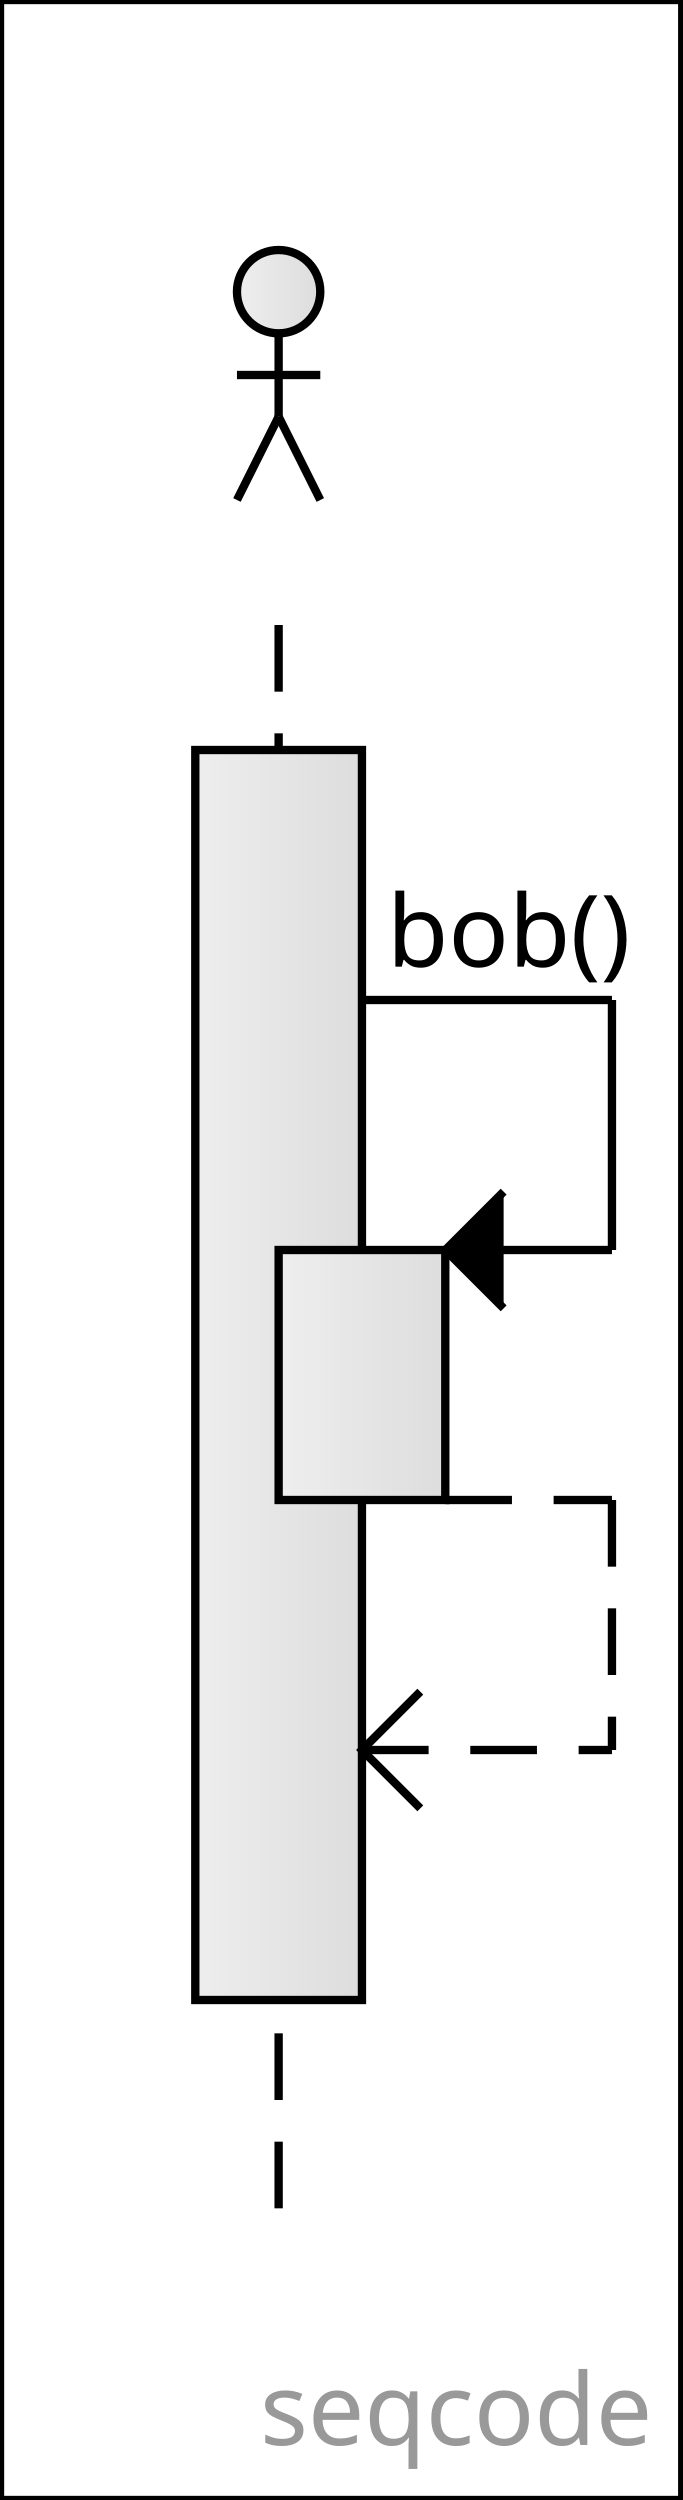
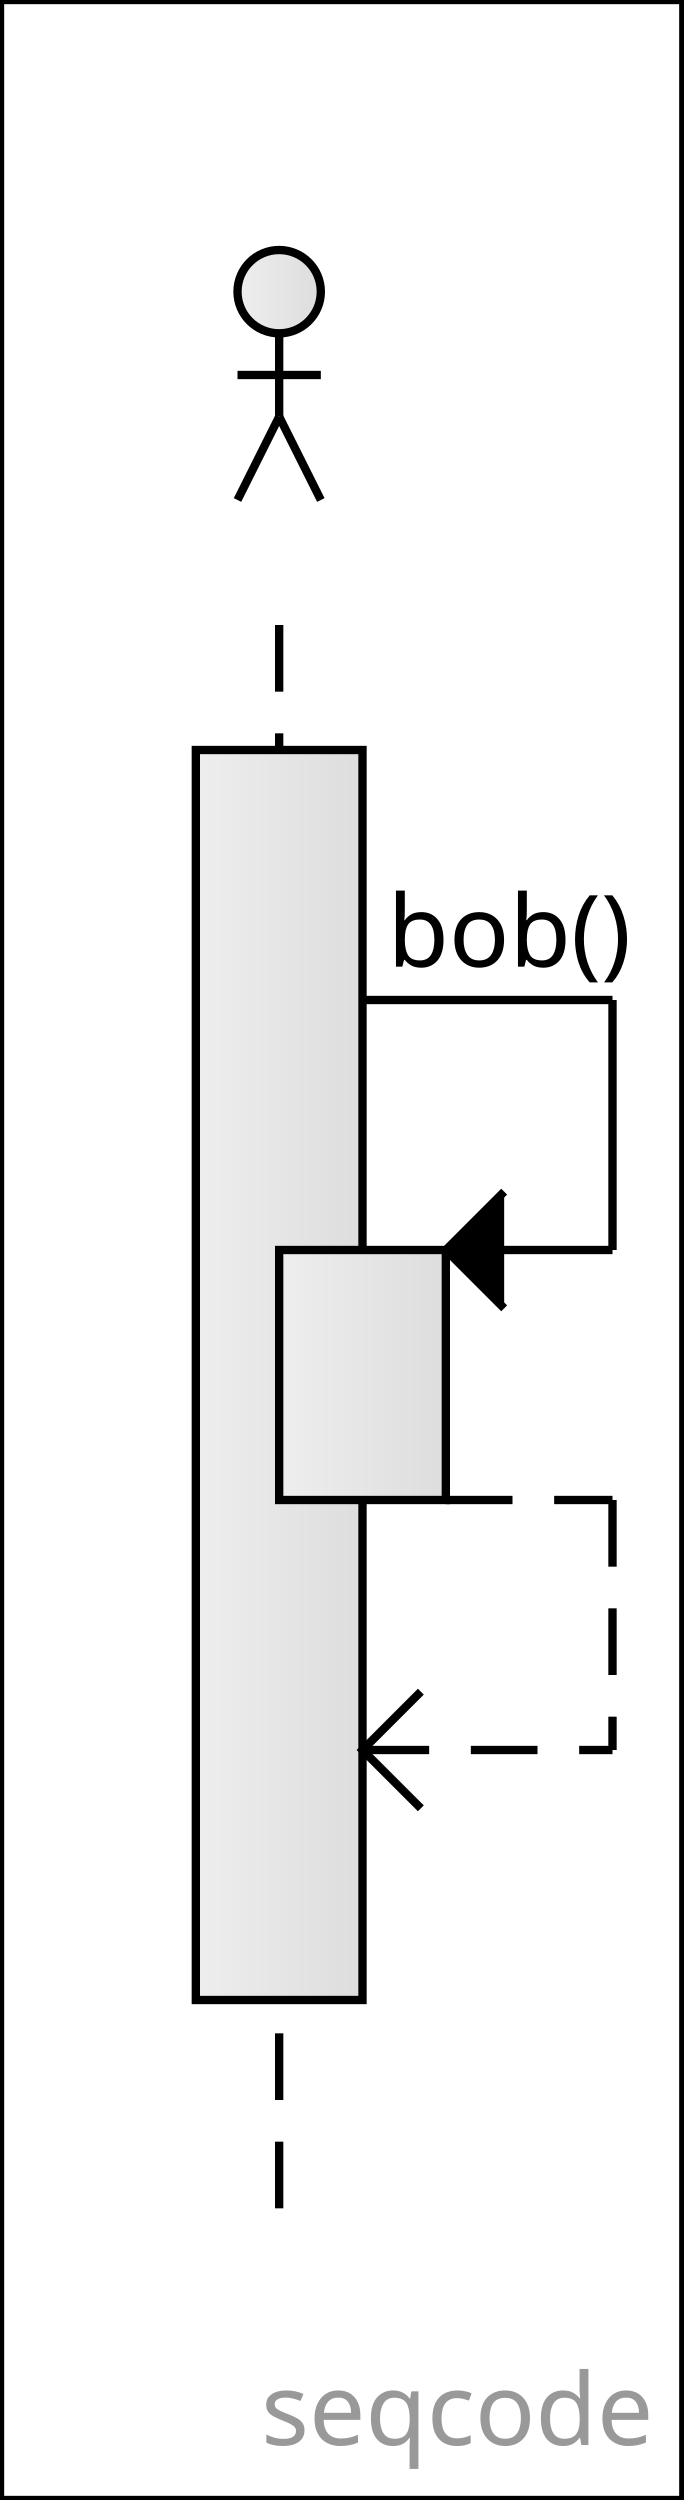
- <svg xmlns="http://www.w3.org/2000/svg" version="1.1" width="81.87" height="300" viewBox="0 0 81.87 300">
+ <svg xmlns="http://www.w3.org/2000/svg" version="1.1" width="82" height="300" viewBox="0 0 82 300">
  <defs>
    <linearGradient id="SvgjsLinearGradient1028">
      <stop stop-color="#eeeeee" offset="0" />
      <stop stop-color="#dddddd" offset="1" />
    </linearGradient>
    <linearGradient x1="0" y1="0" x2="1" y2="1">
      <stop stop-color="#fffda1" offset="0" />
      <stop stop-color="#ffeb5b" offset="1" />
    </linearGradient>
    <text id="seqcode">bob</text>
  </defs>
-   <rect width="81.87" height="300" fill="white" stroke-width="1" stroke="black" />
+   <rect width="82" height="300" fill="white" stroke-width="1" stroke="black" />
  <a href="https://seqcode.app" target="_blank">
-     <text text-anchor="end" font-size="12" font-weight="100" font-family="sans-serif" fill="#999999" x="78.27" y="293.4">seqcode </text>
+     <text text-anchor="end" font-size="12" font-weight="100" font-family="sans-serif" fill="#999999" x="78.4" y="293.4">seqcode </text>
  </a>
-   <line x1="33.435" y1="75" x2="33.435" y2="270" stroke-dasharray="8 5" stroke-width="1" stroke="black" />
-   <g transform="matrix(1,0,0,1,3.435059,0)">
+   <line x1="33.5" y1="75" x2="33.5" y2="270" stroke-dasharray="8 5" stroke-width="1" stroke="black" />
+   <g transform="matrix(1,0,0,1,3.5,0)">
    <rect width="20" height="150" x="20" y="90" fill="url(#SvgjsLinearGradient1028)" stroke-width="1" stroke="black" />
  </g>
-   <g transform="matrix(1,0,0,1,3.435059,0)">
+   <g transform="matrix(1,0,0,1,3.5,0)">
    <rect width="20" height="30" x="30" y="150" fill="url(#SvgjsLinearGradient1028)" stroke-width="1" stroke="black" />
  </g>
  <g>
-     <text text-anchor="start" font-size="12" font-weight="100" font-family="sans-serif" stroke-width="2" stroke="white" x="46.435" y="116">bob()</text>
-     <text text-anchor="start" font-size="12" font-weight="100" font-family="sans-serif" fill="black" x="46.435" y="116">bob()</text>
+     <text text-anchor="start" font-size="12" font-weight="100" font-family="sans-serif" stroke-width="2" stroke="white" x="46.5" y="116">bob()</text>
+     <text text-anchor="start" font-size="12" font-weight="100" font-family="sans-serif" fill="black" x="46.5" y="116">bob()</text>
  </g>
-   <line x1="43.435" y1="120" x2="73.435" y2="120" stroke-width="1" stroke="black" />
-   <line x1="73.435" y1="120" x2="73.435" y2="150" stroke-width="1" stroke="black" />
-   <line x1="53.435" y1="150" x2="73.435" y2="150" stroke-width="1" stroke="black" />
-   <polyline points="60.435,143 53.435,150 60.435,157" fill="black" stroke-width="1" stroke="black" />
+   <line x1="43.5" y1="120" x2="73.5" y2="120" stroke-width="1" stroke="black" />
+   <line x1="73.5" y1="120" x2="73.5" y2="150" stroke-width="1" stroke="black" />
+   <line x1="53.5" y1="150" x2="73.5" y2="150" stroke-width="1" stroke="black" />
+   <polyline points="60.5,143 53.5,150 60.5,157" fill="black" stroke-width="1" stroke="black" />
  <g>
-     <text text-anchor="start" font-size="12" font-weight="100" font-family="sans-serif" stroke-width="2" stroke="white" x="56.435" y="206" />
-     <text text-anchor="start" font-size="12" font-weight="100" font-family="sans-serif" fill="black" x="56.435" y="206" />
+     <text text-anchor="start" font-size="12" font-weight="100" font-family="sans-serif" stroke-width="2" stroke="white" x="56.5" y="206" />
+     <text text-anchor="start" font-size="12" font-weight="100" font-family="sans-serif" fill="black" x="56.5" y="206" />
  </g>
-   <line x1="53.435" y1="180" x2="73.435" y2="180" stroke-dasharray="8 5" stroke-width="1" stroke="black" />
-   <line x1="73.435" y1="180" x2="73.435" y2="210" stroke-dasharray="8 5" stroke-width="1" stroke="black" />
-   <line x1="43.435" y1="210" x2="73.435" y2="210" stroke-dasharray="8 5" stroke-width="1" stroke="black" />
-   <polyline points="50.435,203 43.435,210 50.435,217" fill="transparent" stroke-width="1" stroke="black" />
-   <g transform="matrix(1,0,0,1,33.43506,45)">
+   <line x1="53.5" y1="180" x2="73.5" y2="180" stroke-dasharray="8 5" stroke-width="1" stroke="black" />
+   <line x1="73.5" y1="180" x2="73.5" y2="210" stroke-dasharray="8 5" stroke-width="1" stroke="black" />
+   <line x1="43.5" y1="210" x2="73.5" y2="210" stroke-dasharray="8 5" stroke-width="1" stroke="black" />
+   <polyline points="50.5,203 43.5,210 50.5,217" fill="transparent" stroke-width="1" stroke="black" />
+   <g transform="matrix(1,0,0,1,33.5,45)">
    <circle r="5" cx="0" cy="-10" fill="url(#SvgjsLinearGradient1028)" stroke-width="1" stroke="black" />
    <line x1="-5" y1="0" x2="5" y2="0" stroke-width="1" stroke="black" />
    <line x1="0" y1="-5" x2="0" y2="5" stroke-width="1" stroke="black" />
    <line x1="-5" y1="15" x2="0" y2="5" stroke-width="1" stroke="black" />
    <line x1="0" y1="5" x2="5" y2="15" stroke-width="1" stroke="black" />
  </g>
</svg>
